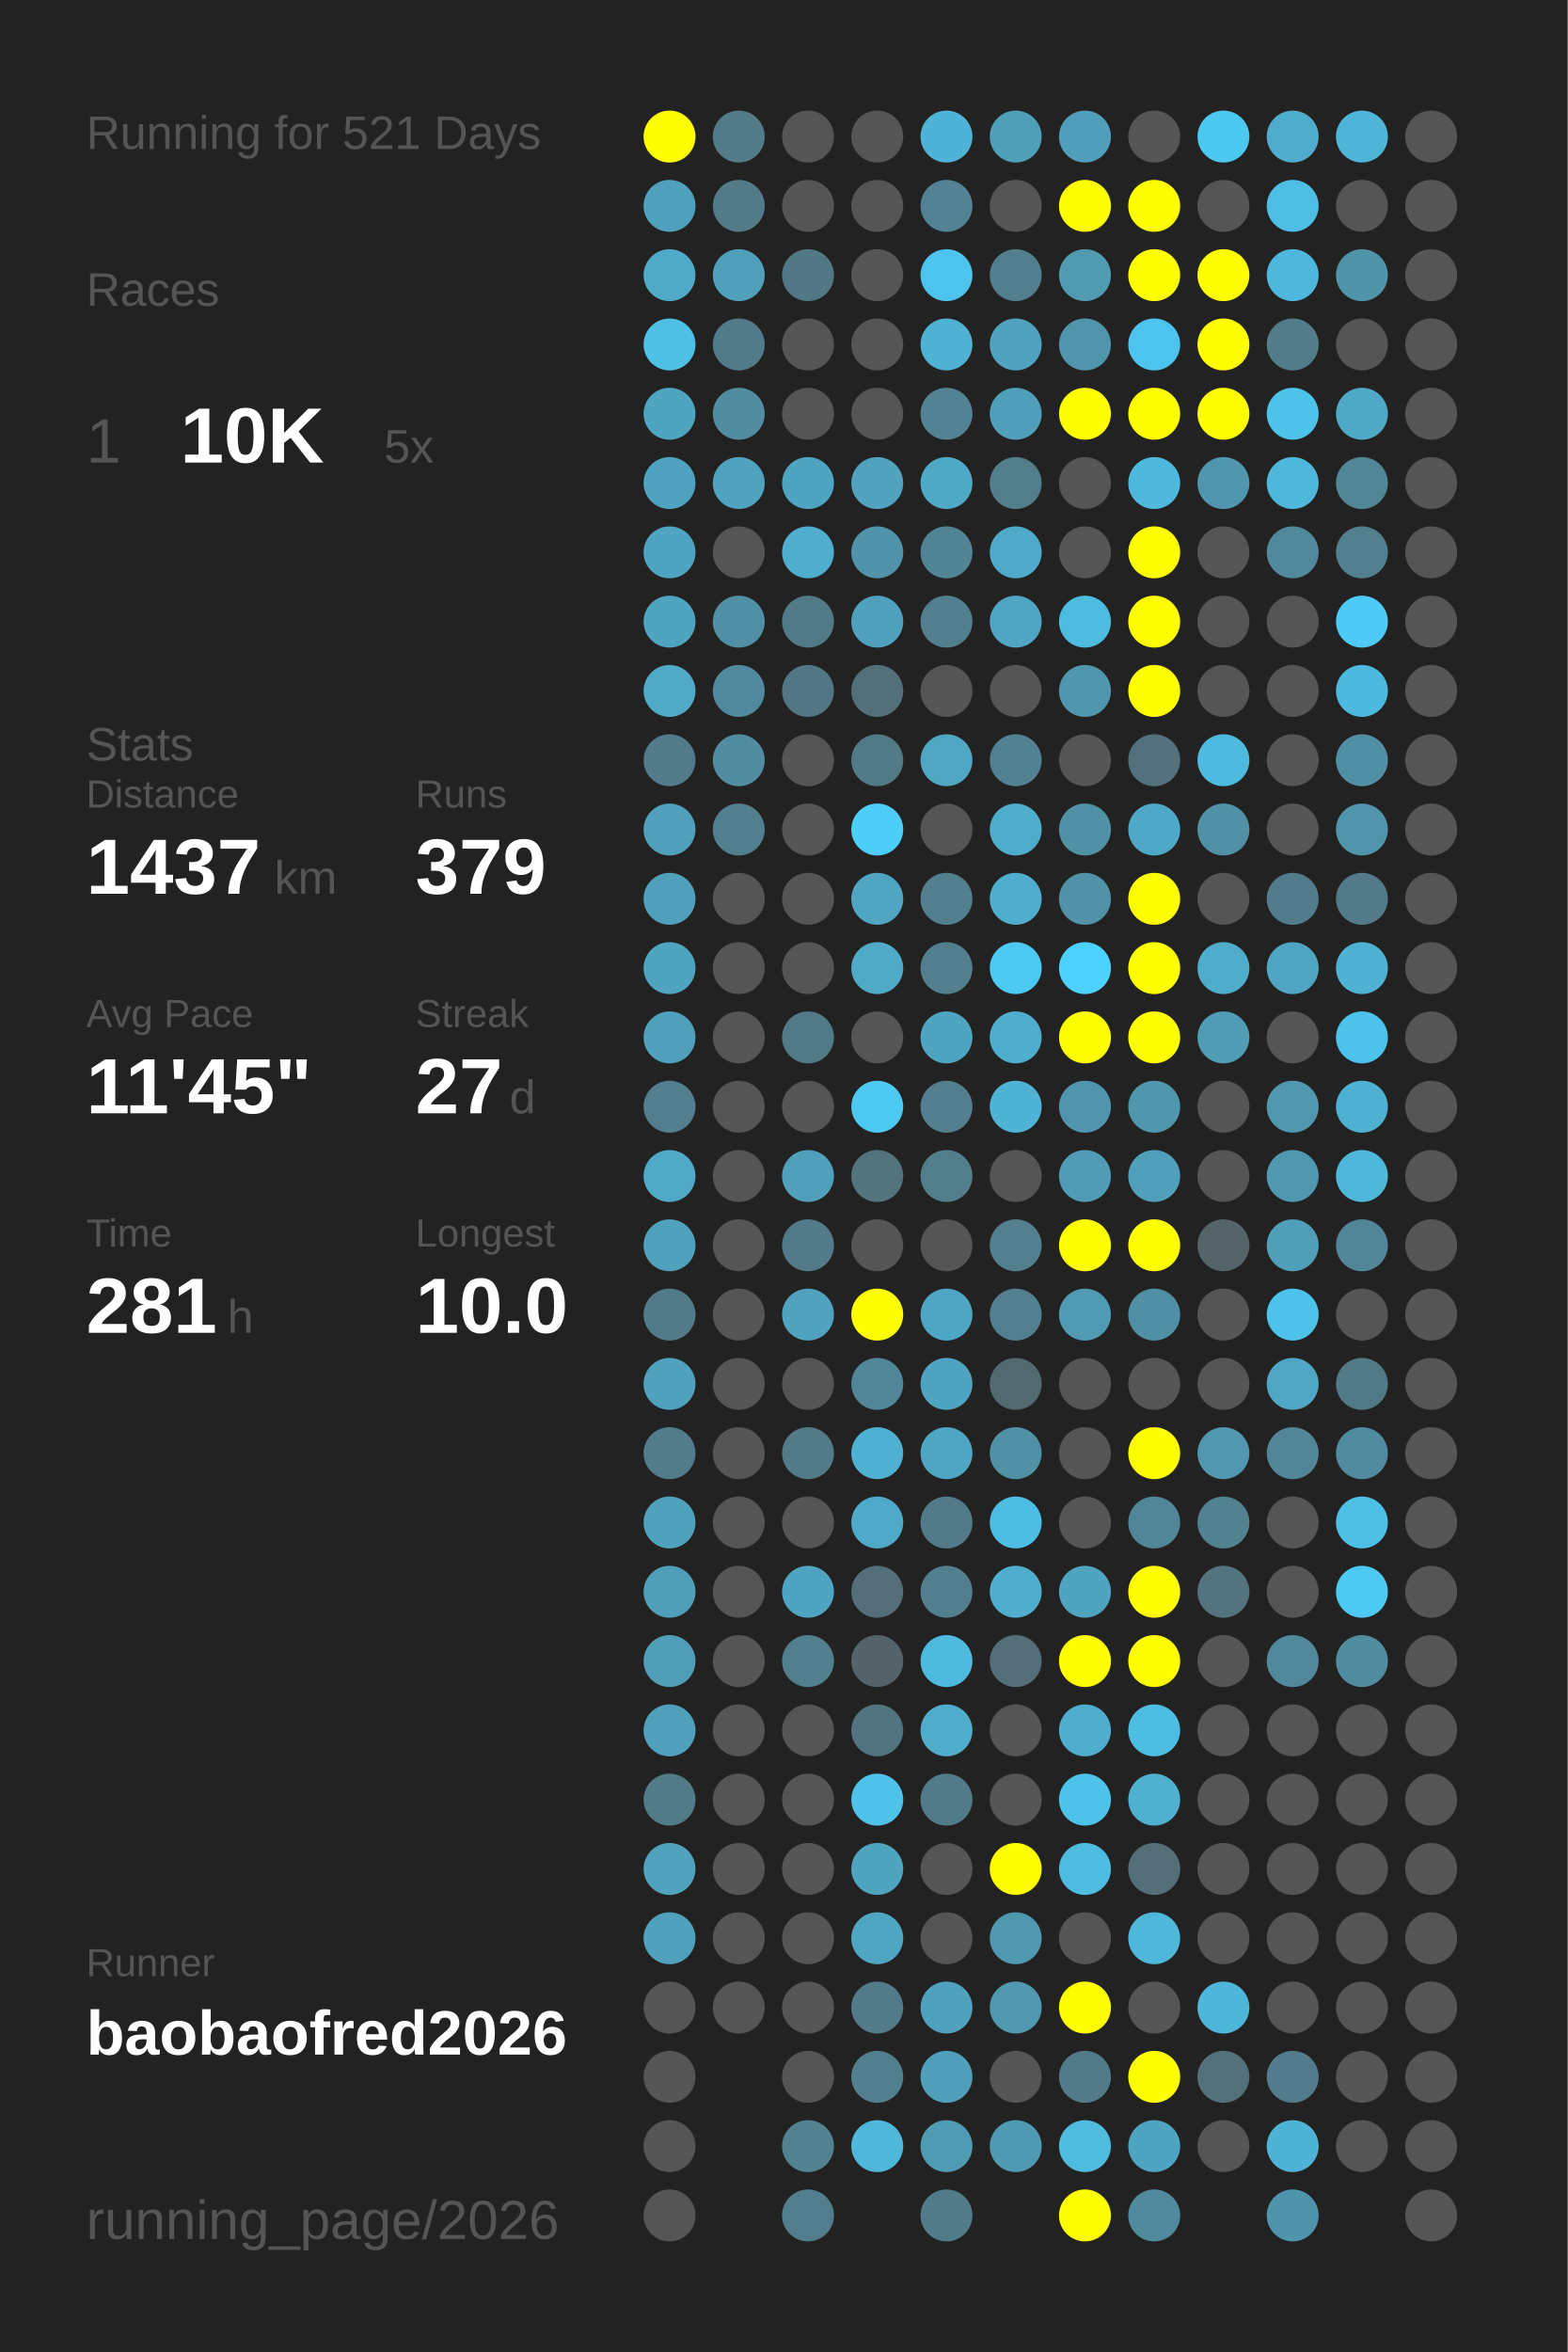
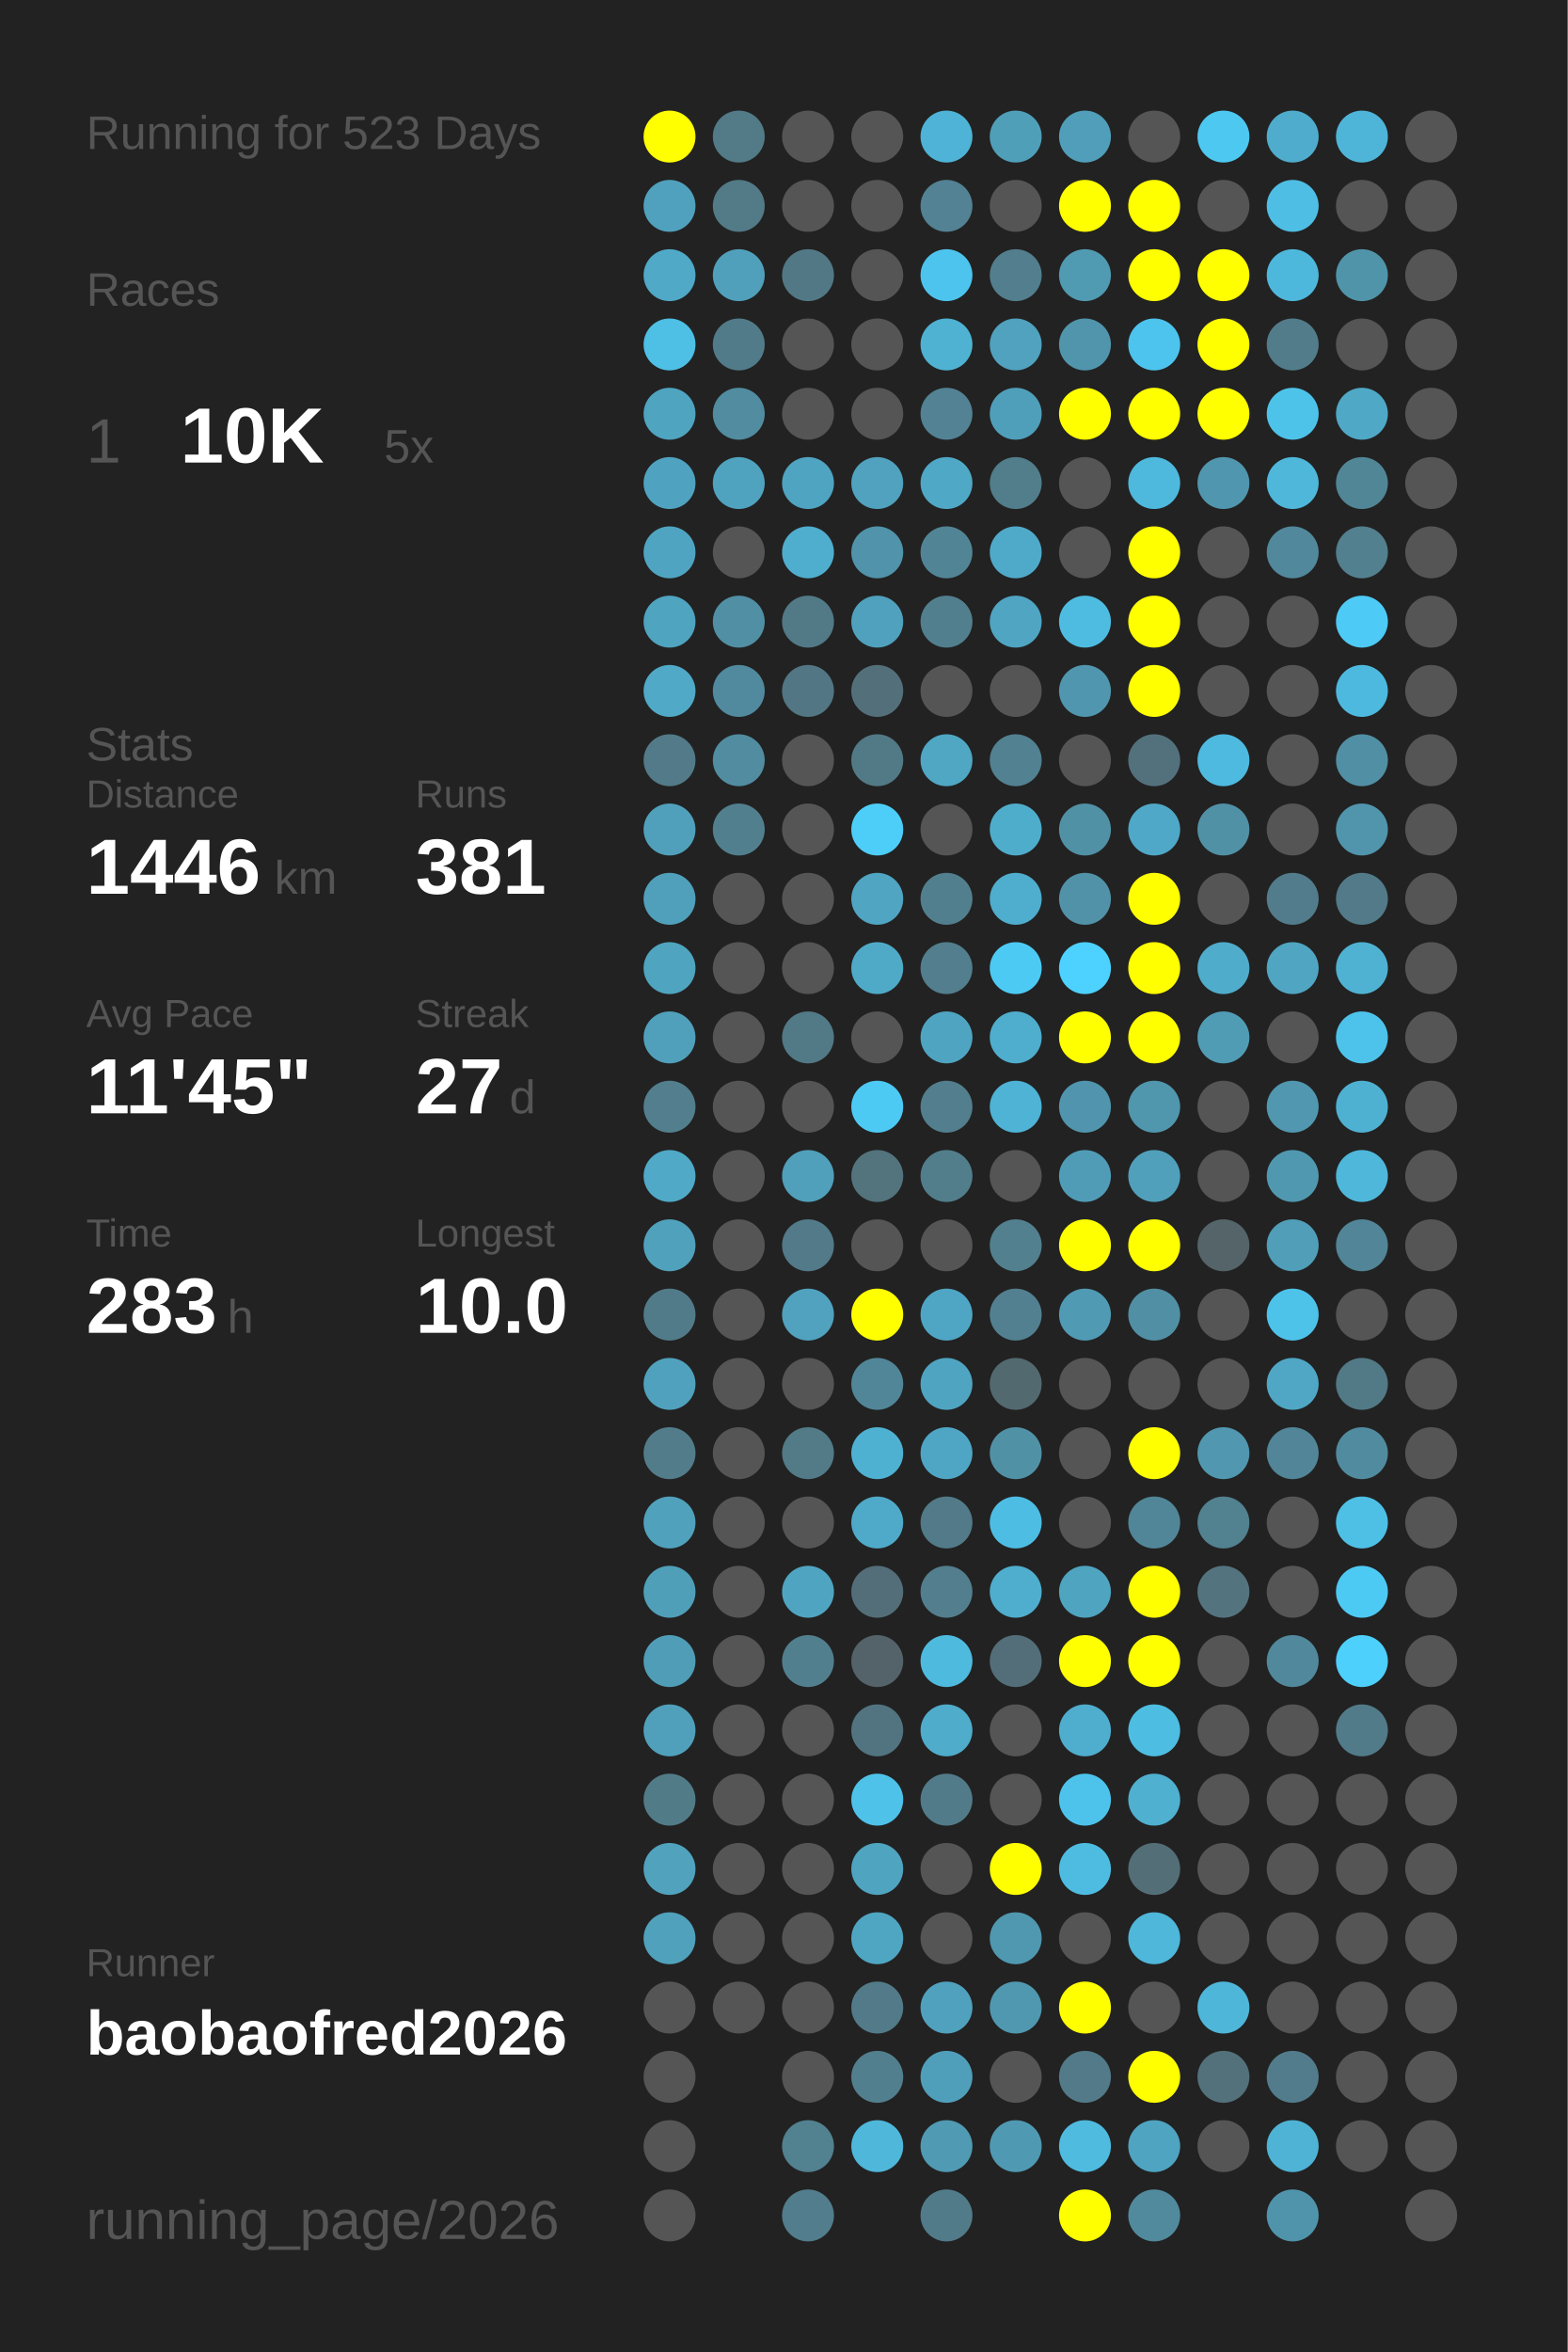
<svg xmlns="http://www.w3.org/2000/svg" baseProfile="full" height="300mm" version="1.1" viewBox="0,0,200,300" width="200mm">
  <defs />
  <rect fill="#222222" height="300" width="200" x="0" y="0" />
-   <text fill="#555555" style="font-size:6px; font-family:Arial;" x="11" y="19">Running for 521 Days</text>
+   <text fill="#555555" style="font-size:6px; font-family:Arial;" x="11" y="19">Running for 523 Days</text>
  <text fill="#555555" style="font-size:6px; font-family:Arial;" x="11" y="39">Races</text>
  <text fill="#555555" style="font-size:8px; font-family:Arial;" x="11" y="59">1</text>
  <text fill="#FFFFFF" style="font-size:10px; font-family:Arial; font-weight:bold;" x="23" y="59">10K</text>
  <text fill="#555555" style="font-size:6px; font-family:Arial;" x="49" y="59">5x</text>
  <text fill="#555555" style="font-size:6px; font-family:Arial;" x="11" y="97">Stats</text>
  <text fill="#555555" style="font-size:5px; font-family:Arial;" x="11" y="103">Distance</text>
-   <text fill="#FFFFFF" style="font-size:10px; font-family:Arial; font-weight:bold;" x="11" y="114">1437</text>
+   <text fill="#FFFFFF" style="font-size:10px; font-family:Arial; font-weight:bold;" x="11" y="114">1446</text>
  <text fill="#555555" style="font-size:6px; font-family:Arial;" x="35" y="114">km</text>
  <text fill="#555555" style="font-size:5px; font-family:Arial;" x="53" y="103">Runs</text>
-   <text fill="#FFFFFF" style="font-size:10px; font-family:Arial; font-weight:bold;" x="53" y="114">379</text>
+   <text fill="#FFFFFF" style="font-size:10px; font-family:Arial; font-weight:bold;" x="53" y="114">381</text>
  <text fill="#555555" style="font-size:5px; font-family:Arial;" x="11" y="131">Avg Pace</text>
  <text fill="#FFFFFF" style="font-size:10px; font-family:Arial; font-weight:bold;" x="11" y="142">11'45"</text>
  <text fill="#555555" style="font-size:5px; font-family:Arial;" x="53" y="131">Streak</text>
  <text fill="#FFFFFF" style="font-size:10px; font-family:Arial; font-weight:bold;" x="53" y="142">27</text>
  <text fill="#555555" style="font-size:6px; font-family:Arial;" x="65" y="142">d</text>
  <text fill="#555555" style="font-size:5px; font-family:Arial;" x="11" y="159">Time</text>
-   <text fill="#FFFFFF" style="font-size:10px; font-family:Arial; font-weight:bold;" x="11" y="170">281</text>
+   <text fill="#FFFFFF" style="font-size:10px; font-family:Arial; font-weight:bold;" x="11" y="170">283</text>
  <text fill="#555555" style="font-size:6px; font-family:Arial;" x="29" y="170">h</text>
  <text fill="#555555" style="font-size:5px; font-family:Arial;" x="53" y="159">Longest</text>
  <text fill="#FFFFFF" style="font-size:10px; font-family:Arial; font-weight:bold;" x="53" y="170">10.0</text>
  <text fill="#555555" style="font-size:5px; font-family:Arial;" x="11" y="252.065">Runner</text>
  <text fill="#FFFFFF" style="font-size:8px; font-family:Arial; font-weight:bold;" x="11" y="262.065">baobaofred2026</text>
  <text fill="#555555" style="font-size:7px; font-family:Arial;" x="11" y="285.581">running_page/2026</text>
  <circle cx="85.417" cy="17.419" fill="#FFFF00" r="3.312" />
  <circle cx="85.417" cy="26.258" fill="#50a1bd" r="3.312" />
  <circle cx="85.417" cy="35.097" fill="#4fa9c7" r="3.312" />
  <circle cx="85.417" cy="43.935" fill="#4ebfe5" r="3.312" />
  <circle cx="85.417" cy="52.774" fill="#4fa4c0" r="3.312" />
  <circle cx="85.417" cy="61.613" fill="#4fa3c0" r="3.312" />
  <circle cx="85.417" cy="70.452" fill="#4fa5c1" r="3.312" />
  <circle cx="85.417" cy="79.29" fill="#4fa4c0" r="3.312" />
  <circle cx="85.417" cy="88.129" fill="#4fa9c7" r="3.312" />
  <circle cx="85.417" cy="96.968" fill="#527a88" r="3.312" />
  <circle cx="85.417" cy="105.806" fill="#50a0bb" r="3.312" />
  <circle cx="85.417" cy="114.645" fill="#50a0bb" r="3.312" />
  <circle cx="85.417" cy="123.484" fill="#4fa4c0" r="3.312" />
  <circle cx="85.417" cy="132.323" fill="#50a0bc" r="3.312" />
  <circle cx="85.417" cy="141.161" fill="#527e8d" r="3.312" />
  <circle cx="85.417" cy="150" fill="#4fa9c7" r="3.312" />
  <circle cx="85.417" cy="158.839" fill="#50a1bc" r="3.312" />
  <circle cx="85.417" cy="167.677" fill="#527b89" r="3.312" />
  <circle cx="85.417" cy="176.516" fill="#50a1bd" r="3.312" />
  <circle cx="85.417" cy="185.355" fill="#527c8a" r="3.312" />
  <circle cx="85.417" cy="194.194" fill="#50a1bc" r="3.312" />
  <circle cx="85.417" cy="203.032" fill="#509fb9" r="3.312" />
  <circle cx="85.417" cy="211.871" fill="#509db7" r="3.312" />
  <circle cx="85.417" cy="220.71" fill="#50a0bb" r="3.312" />
  <circle cx="85.417" cy="229.548" fill="#527b88" r="3.312" />
  <circle cx="85.417" cy="238.387" fill="#50a2bd" r="3.312" />
  <circle cx="85.417" cy="247.226" fill="#50a1bc" r="3.312" />
  <circle cx="85.417" cy="256.065" fill="#555555" r="3.312" />
  <circle cx="85.417" cy="264.903" fill="#555555" r="3.312" />
  <circle cx="85.417" cy="273.742" fill="#555555" r="3.312" />
  <circle cx="85.417" cy="282.581" fill="#555555" r="3.312" />
  <circle cx="94.25" cy="17.419" fill="#527a87" r="3.312" />
  <circle cx="94.25" cy="26.258" fill="#527a87" r="3.312" />
  <circle cx="94.25" cy="35.097" fill="#50a0bc" r="3.312" />
  <circle cx="94.25" cy="43.935" fill="#527b89" r="3.312" />
  <circle cx="94.25" cy="52.774" fill="#518ca0" r="3.312" />
  <circle cx="94.25" cy="61.613" fill="#4fa3bf" r="3.312" />
  <circle cx="94.25" cy="70.452" fill="#555555" r="3.312" />
  <circle cx="94.25" cy="79.29" fill="#518fa4" r="3.312" />
  <circle cx="94.25" cy="88.129" fill="#518a9e" r="3.312" />
  <circle cx="94.25" cy="96.968" fill="#518ca0" r="3.312" />
  <circle cx="94.25" cy="105.806" fill="#527f8e" r="3.312" />
  <circle cx="94.25" cy="114.645" fill="#555555" r="3.312" />
  <circle cx="94.25" cy="123.484" fill="#555555" r="3.312" />
  <circle cx="94.25" cy="132.323" fill="#555555" r="3.312" />
  <circle cx="94.25" cy="141.161" fill="#555555" r="3.312" />
  <circle cx="94.25" cy="150" fill="#555555" r="3.312" />
  <circle cx="94.25" cy="158.839" fill="#555555" r="3.312" />
  <circle cx="94.25" cy="167.677" fill="#555555" r="3.312" />
  <circle cx="94.25" cy="176.516" fill="#555555" r="3.312" />
  <circle cx="94.25" cy="185.355" fill="#555555" r="3.312" />
  <circle cx="94.25" cy="194.194" fill="#555555" r="3.312" />
  <circle cx="94.25" cy="203.032" fill="#555555" r="3.312" />
  <circle cx="94.25" cy="211.871" fill="#555555" r="3.312" />
  <circle cx="94.25" cy="220.71" fill="#555555" r="3.312" />
  <circle cx="94.25" cy="229.548" fill="#555555" r="3.312" />
  <circle cx="94.25" cy="238.387" fill="#555555" r="3.312" />
  <circle cx="94.25" cy="247.226" fill="#555555" r="3.312" />
  <circle cx="94.25" cy="256.065" fill="#555555" r="3.312" />
  <circle cx="103.083" cy="17.419" fill="#555555" r="3.312" />
  <circle cx="103.083" cy="26.258" fill="#555555" r="3.312" />
  <circle cx="103.083" cy="35.097" fill="#527885" r="3.312" />
  <circle cx="103.083" cy="43.935" fill="#555555" r="3.312" />
  <circle cx="103.083" cy="52.774" fill="#555555" r="3.312" />
  <circle cx="103.083" cy="61.613" fill="#4fa4c1" r="3.312" />
  <circle cx="103.083" cy="70.452" fill="#4faece" r="3.312" />
  <circle cx="103.083" cy="79.29" fill="#527986" r="3.312" />
  <circle cx="103.083" cy="88.129" fill="#527683" r="3.312" />
  <circle cx="103.083" cy="96.968" fill="#555555" r="3.312" />
  <circle cx="103.083" cy="105.806" fill="#555555" r="3.312" />
  <circle cx="103.083" cy="114.645" fill="#555555" r="3.312" />
  <circle cx="103.083" cy="123.484" fill="#555555" r="3.312" />
  <circle cx="103.083" cy="132.323" fill="#527986" r="3.312" />
  <circle cx="103.083" cy="141.161" fill="#555555" r="3.312" />
  <circle cx="103.083" cy="150" fill="#50a0bb" r="3.312" />
  <circle cx="103.083" cy="158.839" fill="#527a88" r="3.312" />
  <circle cx="103.083" cy="167.677" fill="#50a2be" r="3.312" />
  <circle cx="103.083" cy="176.516" fill="#555555" r="3.312" />
  <circle cx="103.083" cy="185.355" fill="#527a87" r="3.312" />
  <circle cx="103.083" cy="194.194" fill="#555555" r="3.312" />
  <circle cx="103.083" cy="203.032" fill="#4fa5c1" r="3.312" />
  <circle cx="103.083" cy="211.871" fill="#527f8e" r="3.312" />
  <circle cx="103.083" cy="220.71" fill="#555555" r="3.312" />
  <circle cx="103.083" cy="229.548" fill="#555555" r="3.312" />
  <circle cx="103.083" cy="238.387" fill="#555555" r="3.312" />
  <circle cx="103.083" cy="247.226" fill="#555555" r="3.312" />
  <circle cx="103.083" cy="256.065" fill="#555555" r="3.312" />
  <circle cx="103.083" cy="264.903" fill="#555555" r="3.312" />
  <circle cx="103.083" cy="273.742" fill="#528190" r="3.312" />
  <circle cx="103.083" cy="282.581" fill="#527d8c" r="3.312" />
  <circle cx="111.917" cy="17.419" fill="#555555" r="3.312" />
  <circle cx="111.917" cy="26.258" fill="#555555" r="3.312" />
  <circle cx="111.917" cy="35.097" fill="#555555" r="3.312" />
  <circle cx="111.917" cy="43.935" fill="#555555" r="3.312" />
  <circle cx="111.917" cy="52.774" fill="#555555" r="3.312" />
  <circle cx="111.917" cy="61.613" fill="#50a2be" r="3.312" />
  <circle cx="111.917" cy="70.452" fill="#5093aa" r="3.312" />
  <circle cx="111.917" cy="79.29" fill="#50a1bd" r="3.312" />
  <circle cx="111.917" cy="88.129" fill="#53707a" r="3.312" />
  <circle cx="111.917" cy="96.968" fill="#527986" r="3.312" />
  <circle cx="111.917" cy="105.806" fill="#4dcef9" r="3.312" />
  <circle cx="111.917" cy="114.645" fill="#4fa5c2" r="3.312" />
  <circle cx="111.917" cy="123.484" fill="#4faac8" r="3.312" />
  <circle cx="111.917" cy="132.323" fill="#555555" r="3.312" />
  <circle cx="111.917" cy="141.161" fill="#4dcaf4" r="3.312" />
  <circle cx="111.917" cy="150" fill="#53737d" r="3.312" />
  <circle cx="111.917" cy="158.839" fill="#555555" r="3.312" />
  <circle cx="111.917" cy="167.677" fill="#FFFF00" r="3.312" />
  <circle cx="111.917" cy="176.516" fill="#518698" r="3.312" />
  <circle cx="111.917" cy="185.355" fill="#4fb1d2" r="3.312" />
  <circle cx="111.917" cy="194.194" fill="#4faac9" r="3.312" />
  <circle cx="111.917" cy="203.032" fill="#536e78" r="3.312" />
  <circle cx="111.917" cy="211.871" fill="#546369" r="3.312" />
  <circle cx="111.917" cy="220.71" fill="#527480" r="3.312" />
  <circle cx="111.917" cy="229.548" fill="#4ec2e9" r="3.312" />
  <circle cx="111.917" cy="238.387" fill="#4fa4c0" r="3.312" />
  <circle cx="111.917" cy="247.226" fill="#4fa6c3" r="3.312" />
  <circle cx="111.917" cy="256.065" fill="#527a88" r="3.312" />
  <circle cx="111.917" cy="264.903" fill="#527f8e" r="3.312" />
  <circle cx="111.917" cy="273.742" fill="#4eb7da" r="3.312" />
  <circle cx="120.75" cy="17.419" fill="#4eb3d6" r="3.312" />
  <circle cx="120.75" cy="26.258" fill="#528293" r="3.312" />
  <circle cx="120.75" cy="35.097" fill="#4dc4ed" r="3.312" />
  <circle cx="120.75" cy="43.935" fill="#4fb2d3" r="3.312" />
  <circle cx="120.75" cy="52.774" fill="#528293" r="3.312" />
  <circle cx="120.75" cy="61.613" fill="#4fa8c5" r="3.312" />
  <circle cx="120.75" cy="70.452" fill="#518596" r="3.312" />
  <circle cx="120.75" cy="79.29" fill="#527f8e" r="3.312" />
  <circle cx="120.75" cy="88.129" fill="#555555" r="3.312" />
  <circle cx="120.75" cy="96.968" fill="#4fa7c4" r="3.312" />
  <circle cx="120.75" cy="105.806" fill="#555555" r="3.312" />
  <circle cx="120.75" cy="114.645" fill="#527f8e" r="3.312" />
  <circle cx="120.75" cy="123.484" fill="#527e8d" r="3.312" />
  <circle cx="120.75" cy="132.323" fill="#4fa5c1" r="3.312" />
  <circle cx="120.75" cy="141.161" fill="#527e8d" r="3.312" />
  <circle cx="120.75" cy="150" fill="#527e8c" r="3.312" />
  <circle cx="120.75" cy="158.839" fill="#555555" r="3.312" />
  <circle cx="120.75" cy="167.677" fill="#4fa6c4" r="3.312" />
  <circle cx="120.75" cy="176.516" fill="#4fa4c1" r="3.312" />
  <circle cx="120.75" cy="185.355" fill="#4fa6c4" r="3.312" />
  <circle cx="120.75" cy="194.194" fill="#527a88" r="3.312" />
  <circle cx="120.75" cy="203.032" fill="#527e8d" r="3.312" />
  <circle cx="120.75" cy="211.871" fill="#4ebade" r="3.312" />
  <circle cx="120.75" cy="220.71" fill="#4faccb" r="3.312" />
  <circle cx="120.75" cy="229.548" fill="#527b89" r="3.312" />
  <circle cx="120.75" cy="238.387" fill="#555555" r="3.312" />
  <circle cx="120.75" cy="247.226" fill="#555555" r="3.312" />
  <circle cx="120.75" cy="256.065" fill="#50a1bd" r="3.312" />
  <circle cx="120.75" cy="264.903" fill="#509fba" r="3.312" />
  <circle cx="120.75" cy="273.742" fill="#509ab3" r="3.312" />
  <circle cx="120.75" cy="282.581" fill="#527b89" r="3.312" />
  <circle cx="129.583" cy="17.419" fill="#509fb9" r="3.312" />
  <circle cx="129.583" cy="26.258" fill="#555555" r="3.312" />
  <circle cx="129.583" cy="35.097" fill="#527e8d" r="3.312" />
  <circle cx="129.583" cy="43.935" fill="#50a2be" r="3.312" />
  <circle cx="129.583" cy="52.774" fill="#509fba" r="3.312" />
  <circle cx="129.583" cy="61.613" fill="#527d8b" r="3.312" />
  <circle cx="129.583" cy="70.452" fill="#4faac9" r="3.312" />
  <circle cx="129.583" cy="79.29" fill="#4fa5c2" r="3.312" />
  <circle cx="129.583" cy="88.129" fill="#555555" r="3.312" />
  <circle cx="129.583" cy="96.968" fill="#528191" r="3.312" />
  <circle cx="129.583" cy="105.806" fill="#4fadcc" r="3.312" />
  <circle cx="129.583" cy="114.645" fill="#4fadcd" r="3.312" />
  <circle cx="129.583" cy="123.484" fill="#4dcaf4" r="3.312" />
  <circle cx="129.583" cy="132.323" fill="#4fadcd" r="3.312" />
  <circle cx="129.583" cy="141.161" fill="#4eb3d5" r="3.312" />
  <circle cx="129.583" cy="150" fill="#555555" r="3.312" />
  <circle cx="129.583" cy="158.839" fill="#52808f" r="3.312" />
  <circle cx="129.583" cy="167.677" fill="#528090" r="3.312" />
  <circle cx="129.583" cy="176.516" fill="#536970" r="3.312" />
  <circle cx="129.583" cy="185.355" fill="#5191a6" r="3.312" />
  <circle cx="129.583" cy="194.194" fill="#4ebde3" r="3.312" />
  <circle cx="129.583" cy="203.032" fill="#4faece" r="3.312" />
  <circle cx="129.583" cy="211.871" fill="#536e78" r="3.312" />
  <circle cx="129.583" cy="220.71" fill="#555555" r="3.312" />
  <circle cx="129.583" cy="229.548" fill="#555555" r="3.312" />
  <circle cx="129.583" cy="238.387" fill="#FFFF00" r="3.312" />
  <circle cx="129.583" cy="247.226" fill="#5098b0" r="3.312" />
  <circle cx="129.583" cy="256.065" fill="#5098b0" r="3.312" />
  <circle cx="129.583" cy="264.903" fill="#555555" r="3.312" />
  <circle cx="129.583" cy="273.742" fill="#5099b2" r="3.312" />
  <circle cx="138.417" cy="17.419" fill="#509eb9" r="3.312" />
  <circle cx="138.417" cy="26.258" fill="#FFFF00" r="3.312" />
  <circle cx="138.417" cy="35.097" fill="#509ab2" r="3.312" />
  <circle cx="138.417" cy="43.935" fill="#5095ac" r="3.312" />
  <circle cx="138.417" cy="52.774" fill="#FFFF00" r="3.312" />
  <circle cx="138.417" cy="61.613" fill="#555555" r="3.312" />
  <circle cx="138.417" cy="70.452" fill="#555555" r="3.312" />
  <circle cx="138.417" cy="79.29" fill="#4ebce1" r="3.312" />
  <circle cx="138.417" cy="88.129" fill="#5096ae" r="3.312" />
  <circle cx="138.417" cy="96.968" fill="#555555" r="3.312" />
  <circle cx="138.417" cy="105.806" fill="#5191a6" r="3.312" />
  <circle cx="138.417" cy="114.645" fill="#5192a8" r="3.312" />
  <circle cx="138.417" cy="123.484" fill="#4dd1fe" r="3.312" />
  <circle cx="138.417" cy="132.323" fill="#FFFF00" r="3.312" />
  <circle cx="138.417" cy="141.161" fill="#5095ad" r="3.312" />
  <circle cx="138.417" cy="150" fill="#509cb6" r="3.312" />
  <circle cx="138.417" cy="158.839" fill="#FFFF00" r="3.312" />
  <circle cx="138.417" cy="167.677" fill="#509ab4" r="3.312" />
  <circle cx="138.417" cy="176.516" fill="#555555" r="3.312" />
  <circle cx="138.417" cy="185.355" fill="#555555" r="3.312" />
  <circle cx="138.417" cy="194.194" fill="#555555" r="3.312" />
  <circle cx="138.417" cy="203.032" fill="#4fa4c0" r="3.312" />
  <circle cx="138.417" cy="211.871" fill="#FFFF00" r="3.312" />
  <circle cx="138.417" cy="220.71" fill="#4fadcd" r="3.312" />
  <circle cx="138.417" cy="229.548" fill="#4dc3eb" r="3.312" />
  <circle cx="138.417" cy="238.387" fill="#4ebce1" r="3.312" />
  <circle cx="138.417" cy="247.226" fill="#555555" r="3.312" />
  <circle cx="138.417" cy="256.065" fill="#FFFF00" r="3.312" />
  <circle cx="138.417" cy="264.903" fill="#527a88" r="3.312" />
  <circle cx="138.417" cy="273.742" fill="#4ebbdf" r="3.312" />
  <circle cx="138.417" cy="282.581" fill="#FFFF00" r="3.312" />
  <circle cx="147.25" cy="17.419" fill="#555555" r="3.312" />
  <circle cx="147.25" cy="26.258" fill="#FFFF00" r="3.312" />
  <circle cx="147.25" cy="35.097" fill="#FFFF00" r="3.312" />
  <circle cx="147.25" cy="43.935" fill="#4dc4ed" r="3.312" />
  <circle cx="147.25" cy="52.774" fill="#FFFF00" r="3.312" />
  <circle cx="147.25" cy="61.613" fill="#4eb9dd" r="3.312" />
  <circle cx="147.25" cy="70.452" fill="#FFFF00" r="3.312" />
  <circle cx="147.25" cy="79.29" fill="#FFFF00" r="3.312" />
  <circle cx="147.25" cy="88.129" fill="#FFFF00" r="3.312" />
  <circle cx="147.25" cy="96.968" fill="#53717c" r="3.312" />
  <circle cx="147.25" cy="105.806" fill="#4fa8c7" r="3.312" />
  <circle cx="147.25" cy="114.645" fill="#FFFF00" r="3.312" />
  <circle cx="147.25" cy="123.484" fill="#FFFF00" r="3.312" />
  <circle cx="147.25" cy="132.323" fill="#FFFF00" r="3.312" />
  <circle cx="147.25" cy="141.161" fill="#5096ad" r="3.312" />
  <circle cx="147.25" cy="150" fill="#50a0bb" r="3.312" />
  <circle cx="147.25" cy="158.839" fill="#FFFF00" r="3.312" />
  <circle cx="147.25" cy="167.677" fill="#518fa4" r="3.312" />
  <circle cx="147.25" cy="176.516" fill="#555555" r="3.312" />
  <circle cx="147.25" cy="185.355" fill="#FFFF00" r="3.312" />
  <circle cx="147.25" cy="194.194" fill="#518698" r="3.312" />
  <circle cx="147.25" cy="203.032" fill="#FFFF00" r="3.312" />
  <circle cx="147.25" cy="211.871" fill="#FFFF00" r="3.312" />
  <circle cx="147.25" cy="220.71" fill="#4ebde2" r="3.312" />
  <circle cx="147.25" cy="229.548" fill="#4fb0d0" r="3.312" />
  <circle cx="147.25" cy="238.387" fill="#536e77" r="3.312" />
  <circle cx="147.25" cy="247.226" fill="#4eb7da" r="3.312" />
  <circle cx="147.25" cy="256.065" fill="#555555" r="3.312" />
  <circle cx="147.25" cy="264.903" fill="#FFFF00" r="3.312" />
  <circle cx="147.25" cy="273.742" fill="#4fa4c1" r="3.312" />
  <circle cx="147.25" cy="282.581" fill="#518a9d" r="3.312" />
  <circle cx="156.083" cy="17.419" fill="#4dc8f1" r="3.312" />
  <circle cx="156.083" cy="26.258" fill="#555555" r="3.312" />
  <circle cx="156.083" cy="35.097" fill="#FFFF00" r="3.312" />
  <circle cx="156.083" cy="43.935" fill="#FFFF00" r="3.312" />
  <circle cx="156.083" cy="52.774" fill="#FFFF00" r="3.312" />
  <circle cx="156.083" cy="61.613" fill="#5096ae" r="3.312" />
  <circle cx="156.083" cy="70.452" fill="#555555" r="3.312" />
  <circle cx="156.083" cy="79.29" fill="#555555" r="3.312" />
  <circle cx="156.083" cy="88.129" fill="#555555" r="3.312" />
  <circle cx="156.083" cy="96.968" fill="#4ebadf" r="3.312" />
  <circle cx="156.083" cy="105.806" fill="#5191a6" r="3.312" />
  <circle cx="156.083" cy="114.645" fill="#555555" r="3.312" />
  <circle cx="156.083" cy="123.484" fill="#4faccb" r="3.312" />
  <circle cx="156.083" cy="132.323" fill="#509cb5" r="3.312" />
  <circle cx="156.083" cy="141.161" fill="#555555" r="3.312" />
  <circle cx="156.083" cy="150" fill="#555555" r="3.312" />
  <circle cx="156.083" cy="158.839" fill="#546469" r="3.312" />
  <circle cx="156.083" cy="167.677" fill="#555555" r="3.312" />
  <circle cx="156.083" cy="176.516" fill="#555555" r="3.312" />
  <circle cx="156.083" cy="185.355" fill="#5097af" r="3.312" />
  <circle cx="156.083" cy="194.194" fill="#528190" r="3.312" />
  <circle cx="156.083" cy="203.032" fill="#53747f" r="3.312" />
  <circle cx="156.083" cy="211.871" fill="#555555" r="3.312" />
  <circle cx="156.083" cy="220.71" fill="#555555" r="3.312" />
  <circle cx="156.083" cy="229.548" fill="#555555" r="3.312" />
  <circle cx="156.083" cy="238.387" fill="#555555" r="3.312" />
  <circle cx="156.083" cy="247.226" fill="#555555" r="3.312" />
  <circle cx="156.083" cy="256.065" fill="#4eb6d9" r="3.312" />
  <circle cx="156.083" cy="264.903" fill="#53717b" r="3.312" />
  <circle cx="156.083" cy="273.742" fill="#555555" r="3.312" />
  <circle cx="164.917" cy="17.419" fill="#4faccc" r="3.312" />
  <circle cx="164.917" cy="26.258" fill="#4ebee4" r="3.312" />
  <circle cx="164.917" cy="35.097" fill="#4eb8dc" r="3.312" />
  <circle cx="164.917" cy="43.935" fill="#527c8a" r="3.312" />
  <circle cx="164.917" cy="52.774" fill="#4dc3ea" r="3.312" />
  <circle cx="164.917" cy="61.613" fill="#4eb7da" r="3.312" />
  <circle cx="164.917" cy="70.452" fill="#51889b" r="3.312" />
  <circle cx="164.917" cy="79.29" fill="#555555" r="3.312" />
  <circle cx="164.917" cy="88.129" fill="#555555" r="3.312" />
  <circle cx="164.917" cy="96.968" fill="#555555" r="3.312" />
  <circle cx="164.917" cy="105.806" fill="#555555" r="3.312" />
  <circle cx="164.917" cy="114.645" fill="#527c8b" r="3.312" />
  <circle cx="164.917" cy="123.484" fill="#4fa5c2" r="3.312" />
  <circle cx="164.917" cy="132.323" fill="#555555" r="3.312" />
  <circle cx="164.917" cy="141.161" fill="#5097af" r="3.312" />
  <circle cx="164.917" cy="150" fill="#5098b0" r="3.312" />
  <circle cx="164.917" cy="158.839" fill="#509eb8" r="3.312" />
  <circle cx="164.917" cy="167.677" fill="#4dc3ea" r="3.312" />
  <circle cx="164.917" cy="176.516" fill="#4fa7c5" r="3.312" />
  <circle cx="164.917" cy="185.355" fill="#518597" r="3.312" />
  <circle cx="164.917" cy="194.194" fill="#555555" r="3.312" />
  <circle cx="164.917" cy="203.032" fill="#555555" r="3.312" />
  <circle cx="164.917" cy="211.871" fill="#51889b" r="3.312" />
  <circle cx="164.917" cy="220.71" fill="#555555" r="3.312" />
  <circle cx="164.917" cy="229.548" fill="#555555" r="3.312" />
  <circle cx="164.917" cy="238.387" fill="#555555" r="3.312" />
  <circle cx="164.917" cy="247.226" fill="#555555" r="3.312" />
  <circle cx="164.917" cy="256.065" fill="#555555" r="3.312" />
  <circle cx="164.917" cy="264.903" fill="#527c8b" r="3.312" />
  <circle cx="164.917" cy="273.742" fill="#4eb3d5" r="3.312" />
  <circle cx="164.917" cy="282.581" fill="#5094ab" r="3.312" />
  <circle cx="173.75" cy="17.419" fill="#4eb5d8" r="3.312" />
  <circle cx="173.75" cy="26.258" fill="#555555" r="3.312" />
  <circle cx="173.75" cy="35.097" fill="#5094aa" r="3.312" />
  <circle cx="173.75" cy="43.935" fill="#555555" r="3.312" />
  <circle cx="173.75" cy="52.774" fill="#4fa8c6" r="3.312" />
  <circle cx="173.75" cy="61.613" fill="#518697" r="3.312" />
  <circle cx="173.75" cy="70.452" fill="#52808f" r="3.312" />
  <circle cx="173.75" cy="79.29" fill="#4dcbf6" r="3.312" />
  <circle cx="173.75" cy="88.129" fill="#4eb9de" r="3.312" />
  <circle cx="173.75" cy="96.968" fill="#518fa4" r="3.312" />
  <circle cx="173.75" cy="105.806" fill="#5095ac" r="3.312" />
  <circle cx="173.75" cy="114.645" fill="#527a88" r="3.312" />
  <circle cx="173.75" cy="123.484" fill="#4fb2d3" r="3.312" />
  <circle cx="173.75" cy="132.323" fill="#4dc3eb" r="3.312" />
  <circle cx="173.75" cy="141.161" fill="#4fb1d2" r="3.312" />
  <circle cx="173.75" cy="150" fill="#4eb7da" r="3.312" />
  <circle cx="173.75" cy="158.839" fill="#518597" r="3.312" />
  <circle cx="173.75" cy="167.677" fill="#555555" r="3.312" />
  <circle cx="173.75" cy="176.516" fill="#527986" r="3.312" />
  <circle cx="173.75" cy="185.355" fill="#518b9f" r="3.312" />
  <circle cx="173.75" cy="194.194" fill="#4ec0e6" r="3.312" />
  <circle cx="173.75" cy="203.032" fill="#4dcaf4" r="3.312" />
-   <circle cx="173.75" cy="211.871" fill="#518ca0" r="3.312" />
-   <circle cx="173.75" cy="220.71" fill="#555555" r="3.312" />
+   <circle cx="173.75" cy="211.871" fill="#4dd0fc" r="3.312" />
+   <circle cx="173.75" cy="220.71" fill="#527b89" r="3.312" />
  <circle cx="173.75" cy="229.548" fill="#555555" r="3.312" />
  <circle cx="173.75" cy="238.387" fill="#555555" r="3.312" />
  <circle cx="173.75" cy="247.226" fill="#555555" r="3.312" />
  <circle cx="173.75" cy="256.065" fill="#555555" r="3.312" />
  <circle cx="173.75" cy="264.903" fill="#555555" r="3.312" />
  <circle cx="173.75" cy="273.742" fill="#555555" r="3.312" />
  <circle cx="182.583" cy="17.419" fill="#555555" r="3.312" />
  <circle cx="182.583" cy="26.258" fill="#555555" r="3.312" />
  <circle cx="182.583" cy="35.097" fill="#555555" r="3.312" />
  <circle cx="182.583" cy="43.935" fill="#555555" r="3.312" />
  <circle cx="182.583" cy="52.774" fill="#555555" r="3.312" />
  <circle cx="182.583" cy="61.613" fill="#555555" r="3.312" />
  <circle cx="182.583" cy="70.452" fill="#555555" r="3.312" />
  <circle cx="182.583" cy="79.29" fill="#555555" r="3.312" />
  <circle cx="182.583" cy="88.129" fill="#555555" r="3.312" />
  <circle cx="182.583" cy="96.968" fill="#555555" r="3.312" />
  <circle cx="182.583" cy="105.806" fill="#555555" r="3.312" />
  <circle cx="182.583" cy="114.645" fill="#555555" r="3.312" />
  <circle cx="182.583" cy="123.484" fill="#555555" r="3.312" />
  <circle cx="182.583" cy="132.323" fill="#555555" r="3.312" />
  <circle cx="182.583" cy="141.161" fill="#555555" r="3.312" />
  <circle cx="182.583" cy="150" fill="#555555" r="3.312" />
  <circle cx="182.583" cy="158.839" fill="#555555" r="3.312" />
  <circle cx="182.583" cy="167.677" fill="#555555" r="3.312" />
  <circle cx="182.583" cy="176.516" fill="#555555" r="3.312" />
  <circle cx="182.583" cy="185.355" fill="#555555" r="3.312" />
  <circle cx="182.583" cy="194.194" fill="#555555" r="3.312" />
  <circle cx="182.583" cy="203.032" fill="#555555" r="3.312" />
  <circle cx="182.583" cy="211.871" fill="#555555" r="3.312" />
  <circle cx="182.583" cy="220.71" fill="#555555" r="3.312" />
  <circle cx="182.583" cy="229.548" fill="#555555" r="3.312" />
  <circle cx="182.583" cy="238.387" fill="#555555" r="3.312" />
  <circle cx="182.583" cy="247.226" fill="#555555" r="3.312" />
  <circle cx="182.583" cy="256.065" fill="#555555" r="3.312" />
  <circle cx="182.583" cy="264.903" fill="#555555" r="3.312" />
  <circle cx="182.583" cy="273.742" fill="#555555" r="3.312" />
  <circle cx="182.583" cy="282.581" fill="#555555" r="3.312" />
</svg>
